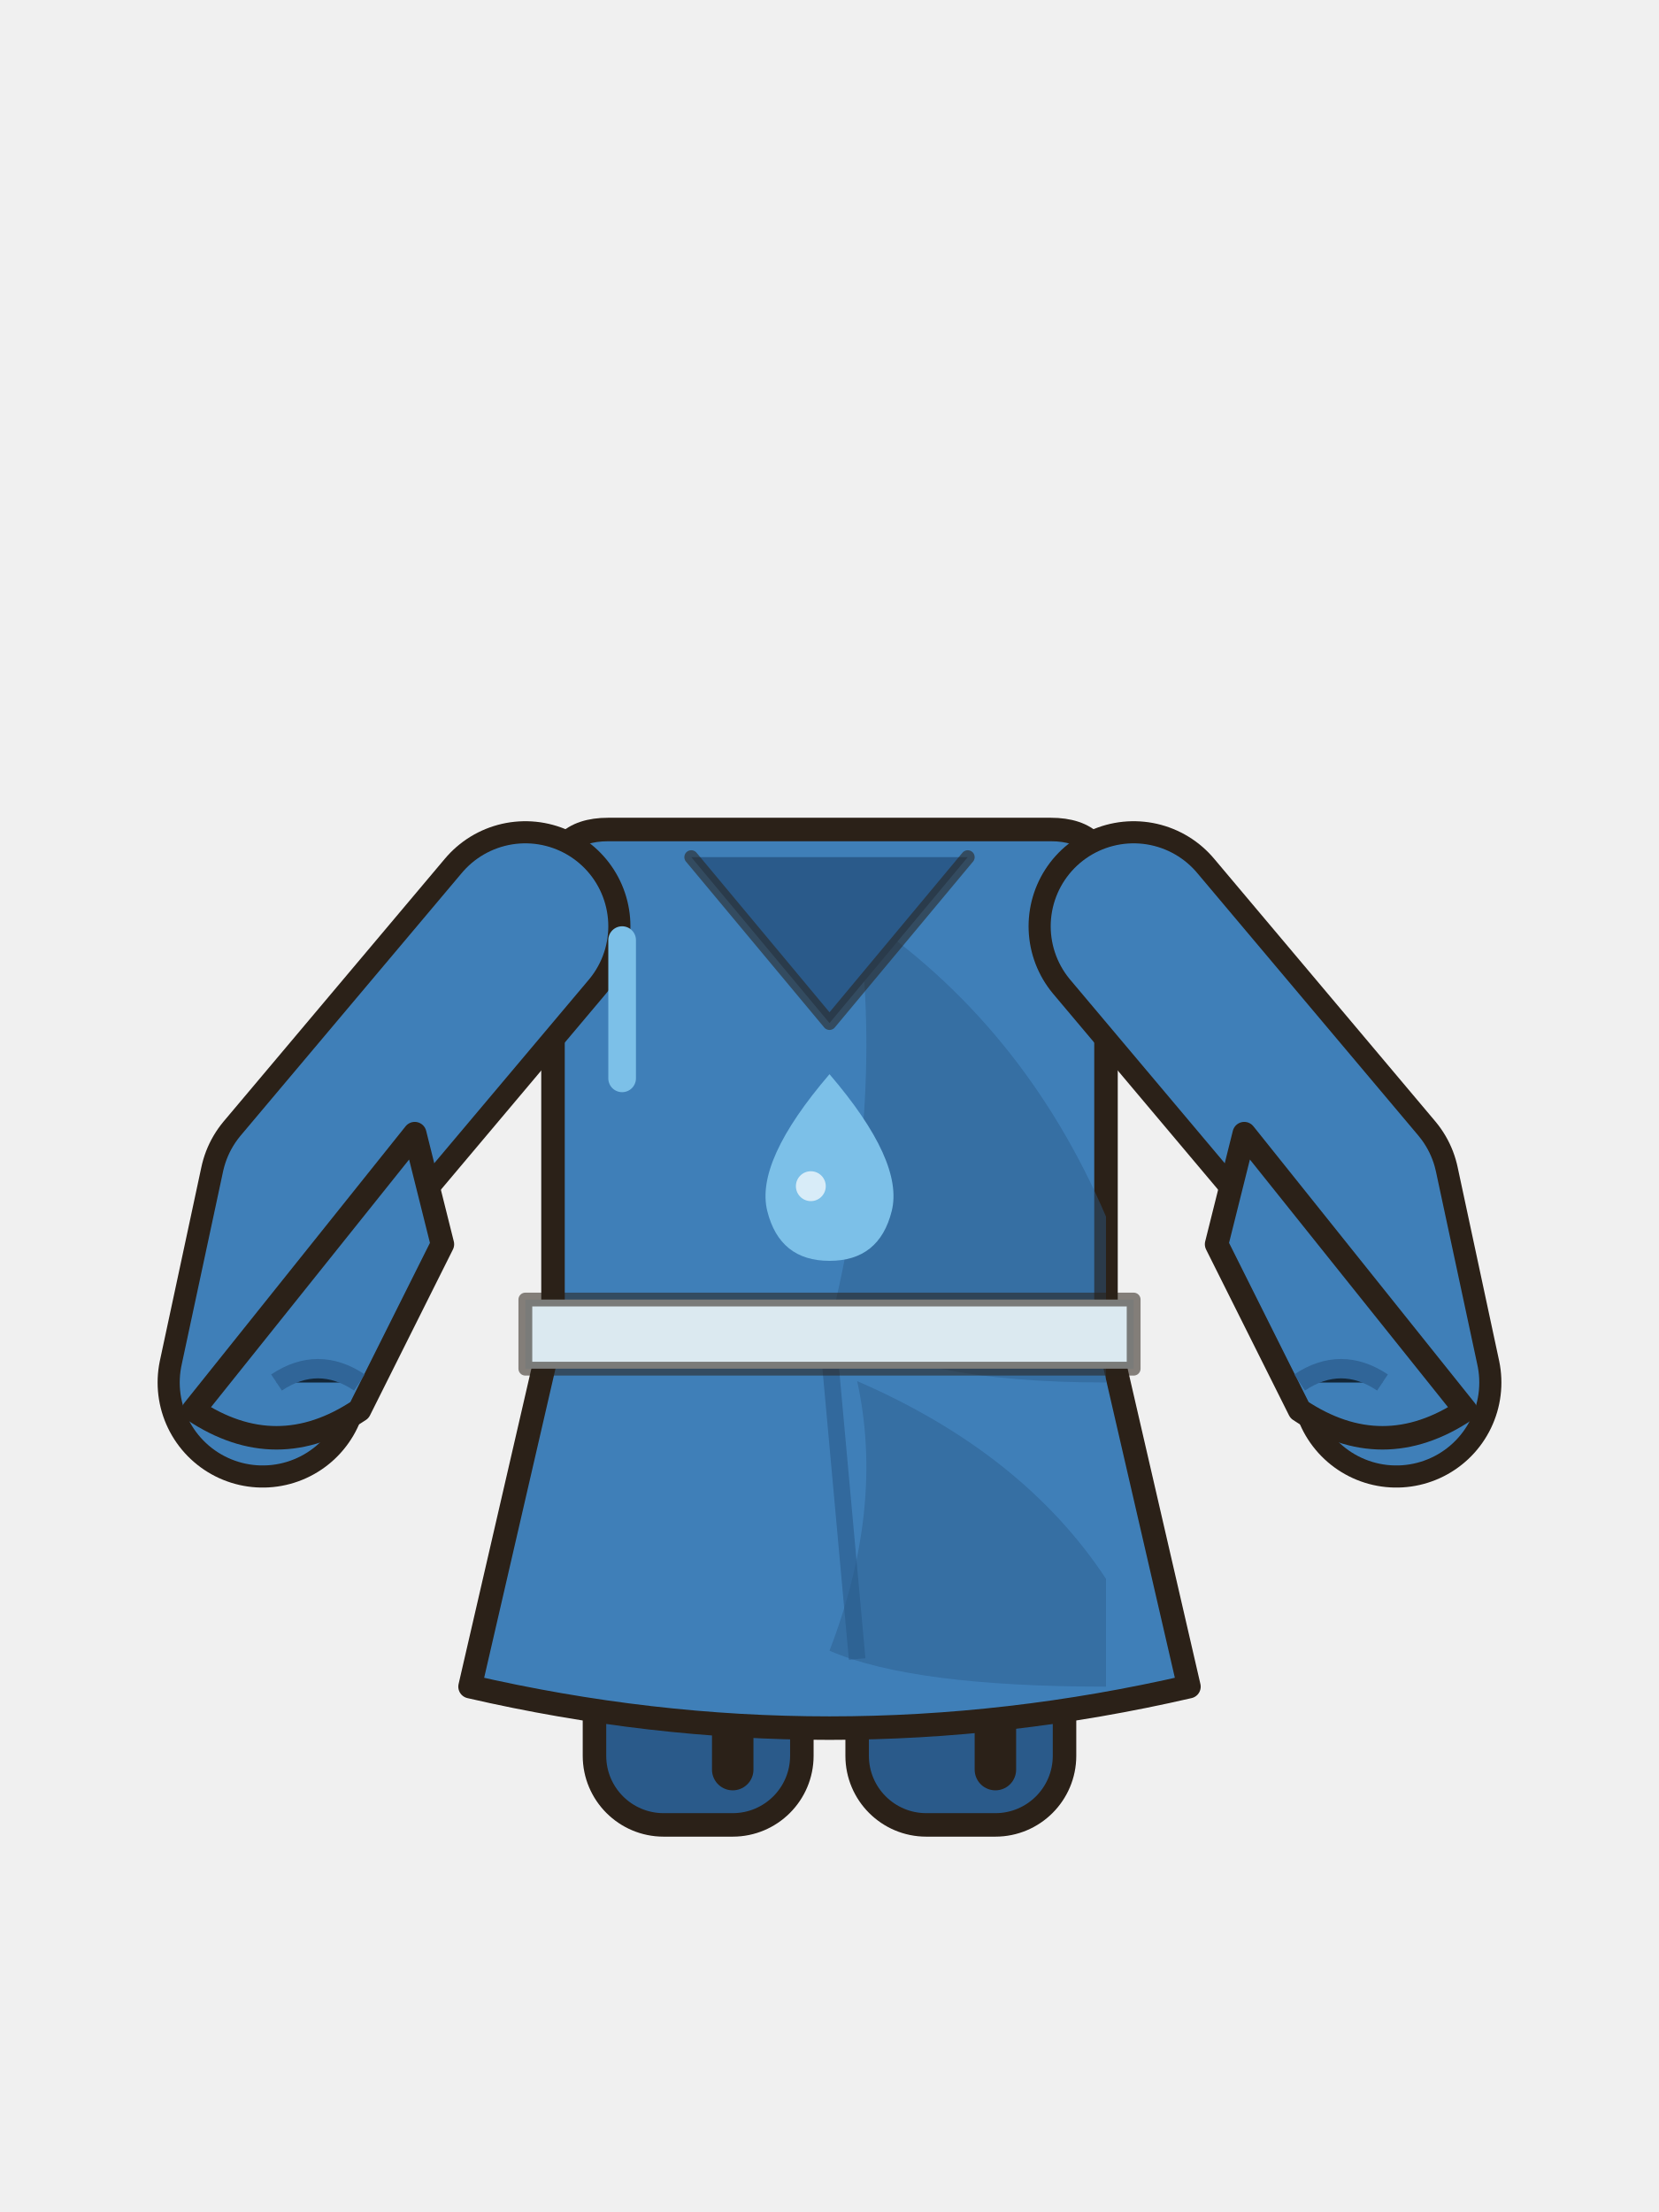
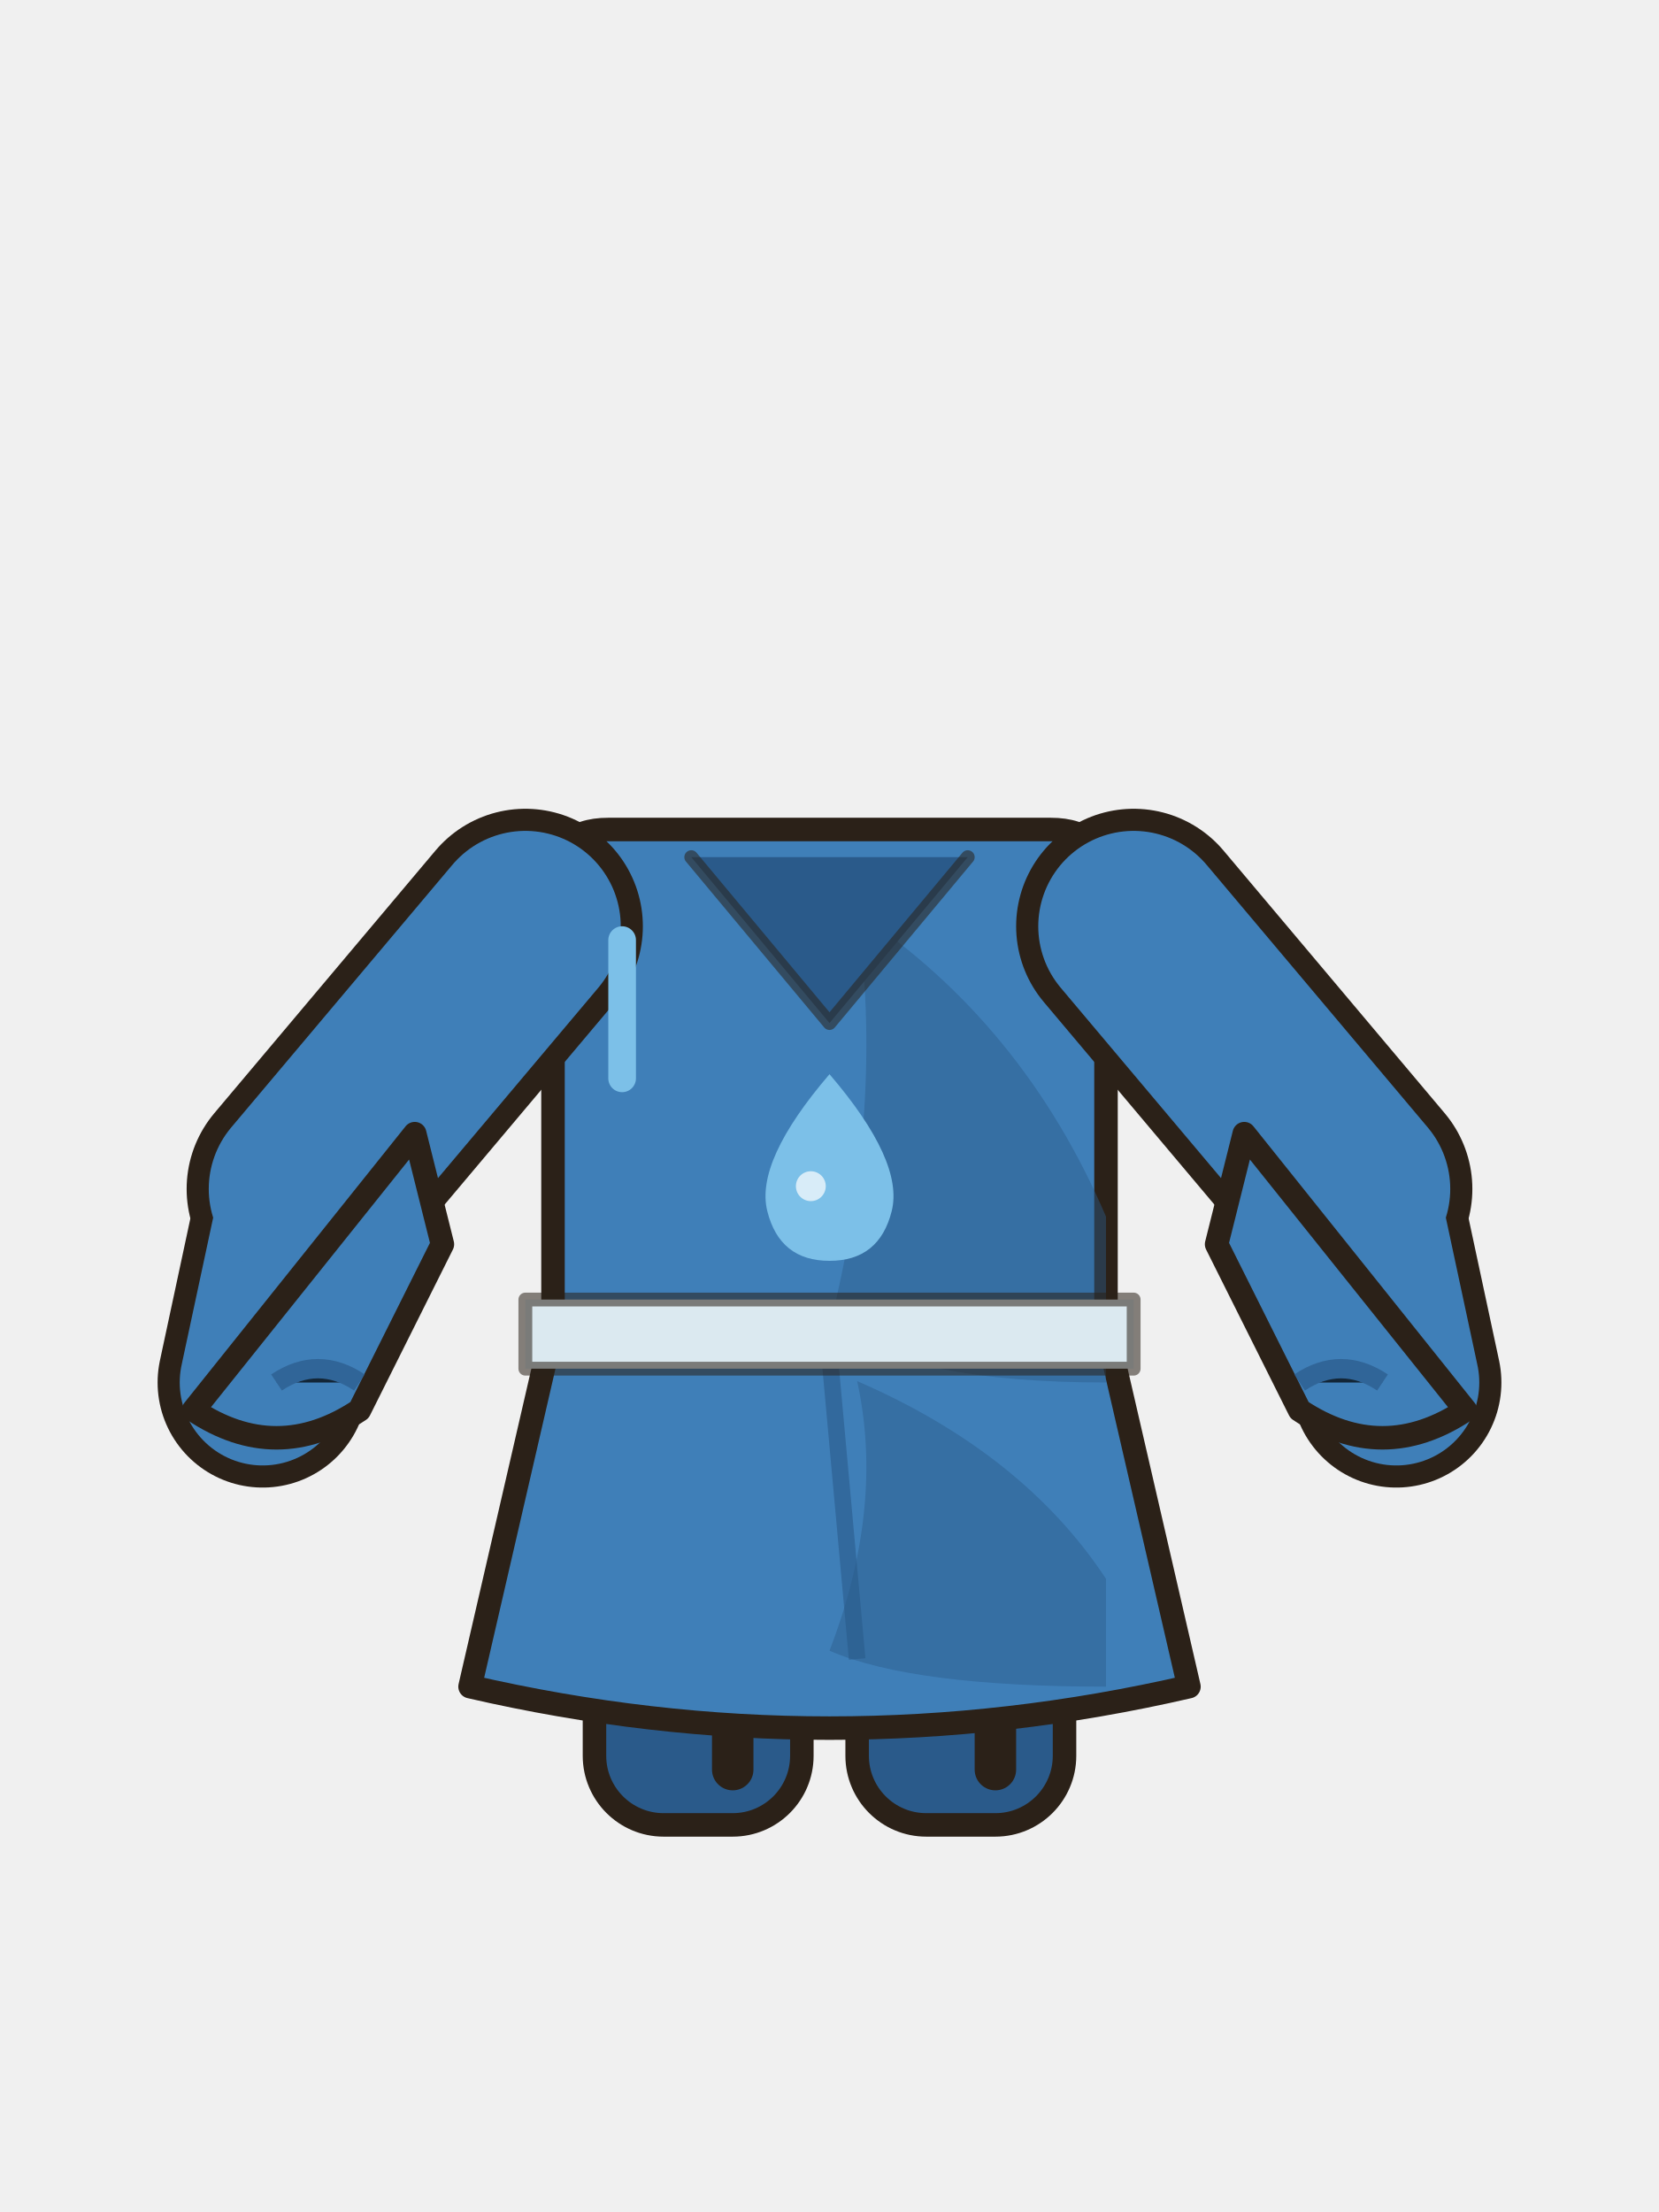
<svg xmlns="http://www.w3.org/2000/svg" width="120" height="160" viewBox="0 0 120 160">
  <rect x="43" y="100" width="15" height="32" rx="5" fill="#2a5a8a" stroke="#2b2118" stroke-width="1.7" stroke-linejoin="round" stroke-linecap="round" />
  <rect x="62" y="100" width="15" height="32" rx="5" fill="#2a5a8a" stroke="#2b2118" stroke-width="1.7" stroke-linejoin="round" stroke-linecap="round" />
  <path d="M53,104 v24 M72,104 v24" stroke="#2b2118" stroke-width="3" stroke-linecap="round" />
  <path d="M40,64 q0,-4 4,-4 h32 q4,0 4,4 v36 h-40z" fill="#3f7fb8" stroke="#2b2118" stroke-width="1.7" stroke-linejoin="round" stroke-linecap="round" />
  <path d="M38,67 L22,86 L19,100" fill="none" stroke="#2b2118" stroke-width="15.2" stroke-linecap="round" stroke-linejoin="round" />
+   <path d="M38,67 L22,86" fill="none" stroke="#2b2118" stroke-width="17" stroke-linecap="round" stroke-linejoin="round" />
  <path d="M82,67 L98,86 L101,100" fill="none" stroke="#2b2118" stroke-width="15.2" stroke-linecap="round" stroke-linejoin="round" />
+   <path d="M82,67 L98,86" fill="none" stroke="#2b2118" stroke-width="17" stroke-linecap="round" stroke-linejoin="round" />
  <path d="M38,67 L22,86 L19,100" fill="none" stroke="#3f7fb8" stroke-width="12" stroke-linecap="round" stroke-linejoin="round" />
+   <path d="M38,67 L22,86" fill="none" stroke="#3f7fb8" stroke-width="13.8" stroke-linecap="round" stroke-linejoin="round" />
  <path d="M82,67 L98,86 L101,100" fill="none" stroke="#3f7fb8" stroke-width="12" stroke-linecap="round" stroke-linejoin="round" />
+   <path d="M82,67 L98,86" fill="none" stroke="#3f7fb8" stroke-width="13.8" stroke-linecap="round" stroke-linejoin="round" />
  <path d="M30,82 L14,102 q6,4 12,0 L32,90z" fill="#3f7fb8" stroke="#2b2118" stroke-width="1.7" stroke-linejoin="round" stroke-linecap="round" />
  <path d="M90,82 L106,102 q-6,4 -12,0 L88,90z" fill="#3f7fb8" stroke="#2b2118" stroke-width="1.7" stroke-linejoin="round" stroke-linecap="round" />
  <path d="M20,100 q3,-2 6,0 M94,100 q3,-2 6,0" stroke="#2a5a8a" stroke-width="1.4" opacity=".7" />
  <path d="M40,96 L34,122 q26,6 52,0 L80,96z" fill="#3f7fb8" stroke="#2b2118" stroke-width="1.7" stroke-linejoin="round" stroke-linecap="round" />
  <path d="M60,98 L62,120" stroke="#2a5a8a" stroke-width="1.2" opacity=".6" />
  <path d="M62,99.9 q12,5.2 18,14.3 v7.8 q-14,0 -20,-2.6 q4,-10.4 2,-19.5z" fill="#2a5a8a" opacity=".45" />
  <path d="M62,66 q12,8 18,22 v12 q-14,0 -20,-4 q4,-16 2,-30z" fill="#2a5a8a" opacity=".45" />
  <path d="M45,68 v10" stroke="#7cc0e8" stroke-width="2" stroke-linecap="round" />
  <path d="M50,62 l10,12 l10,-12" fill="#2a5a8a" stroke="#2b2118" stroke-width="1" stroke-opacity=".55" stroke-linejoin="round" stroke-linecap="round" />
  <path d="M38,94 h44 v5 h-44z" fill="#dbe9f0" stroke="#2b2118" stroke-width="1" stroke-opacity=".55" stroke-linejoin="round" stroke-linecap="round" />
  <g transform="translate(60,84) scale(0.9)">
    <path d="M0,-7 q6,7 5,11 q-1,4 -5,4 q-4,0 -5,-4 q-1,-4 5,-11z" fill="#7cc0e8" />
    <circle cx="-1.5" cy="2" r="1.2" fill="#fff" opacity=".7" />
  </g>
</svg>
